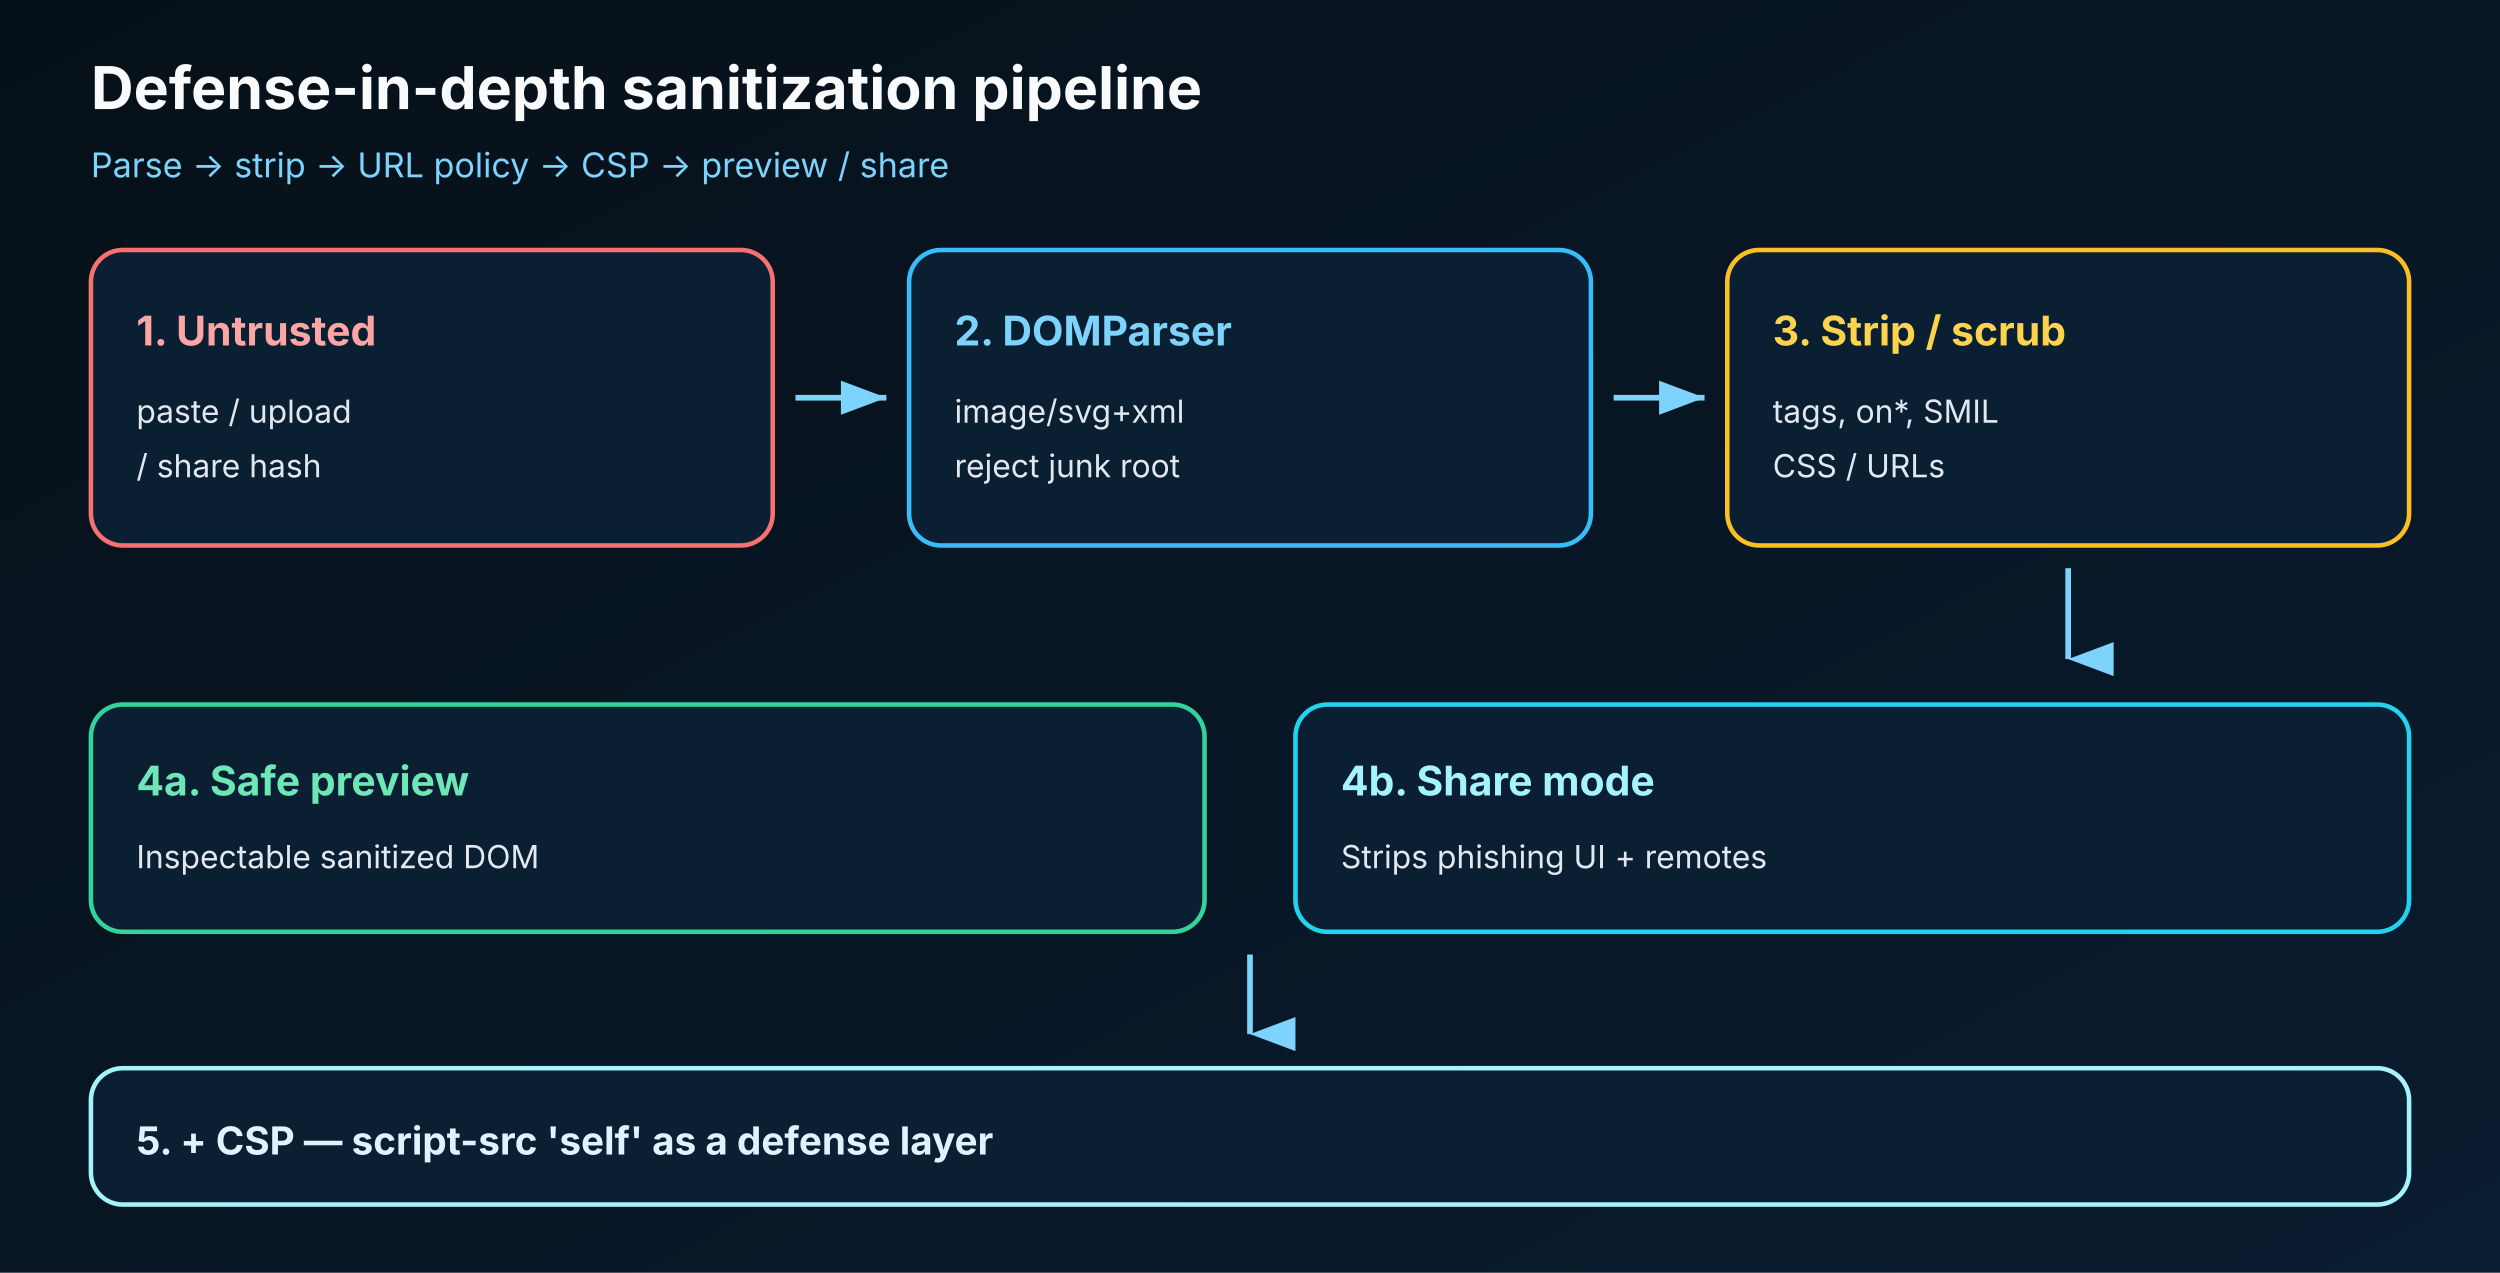
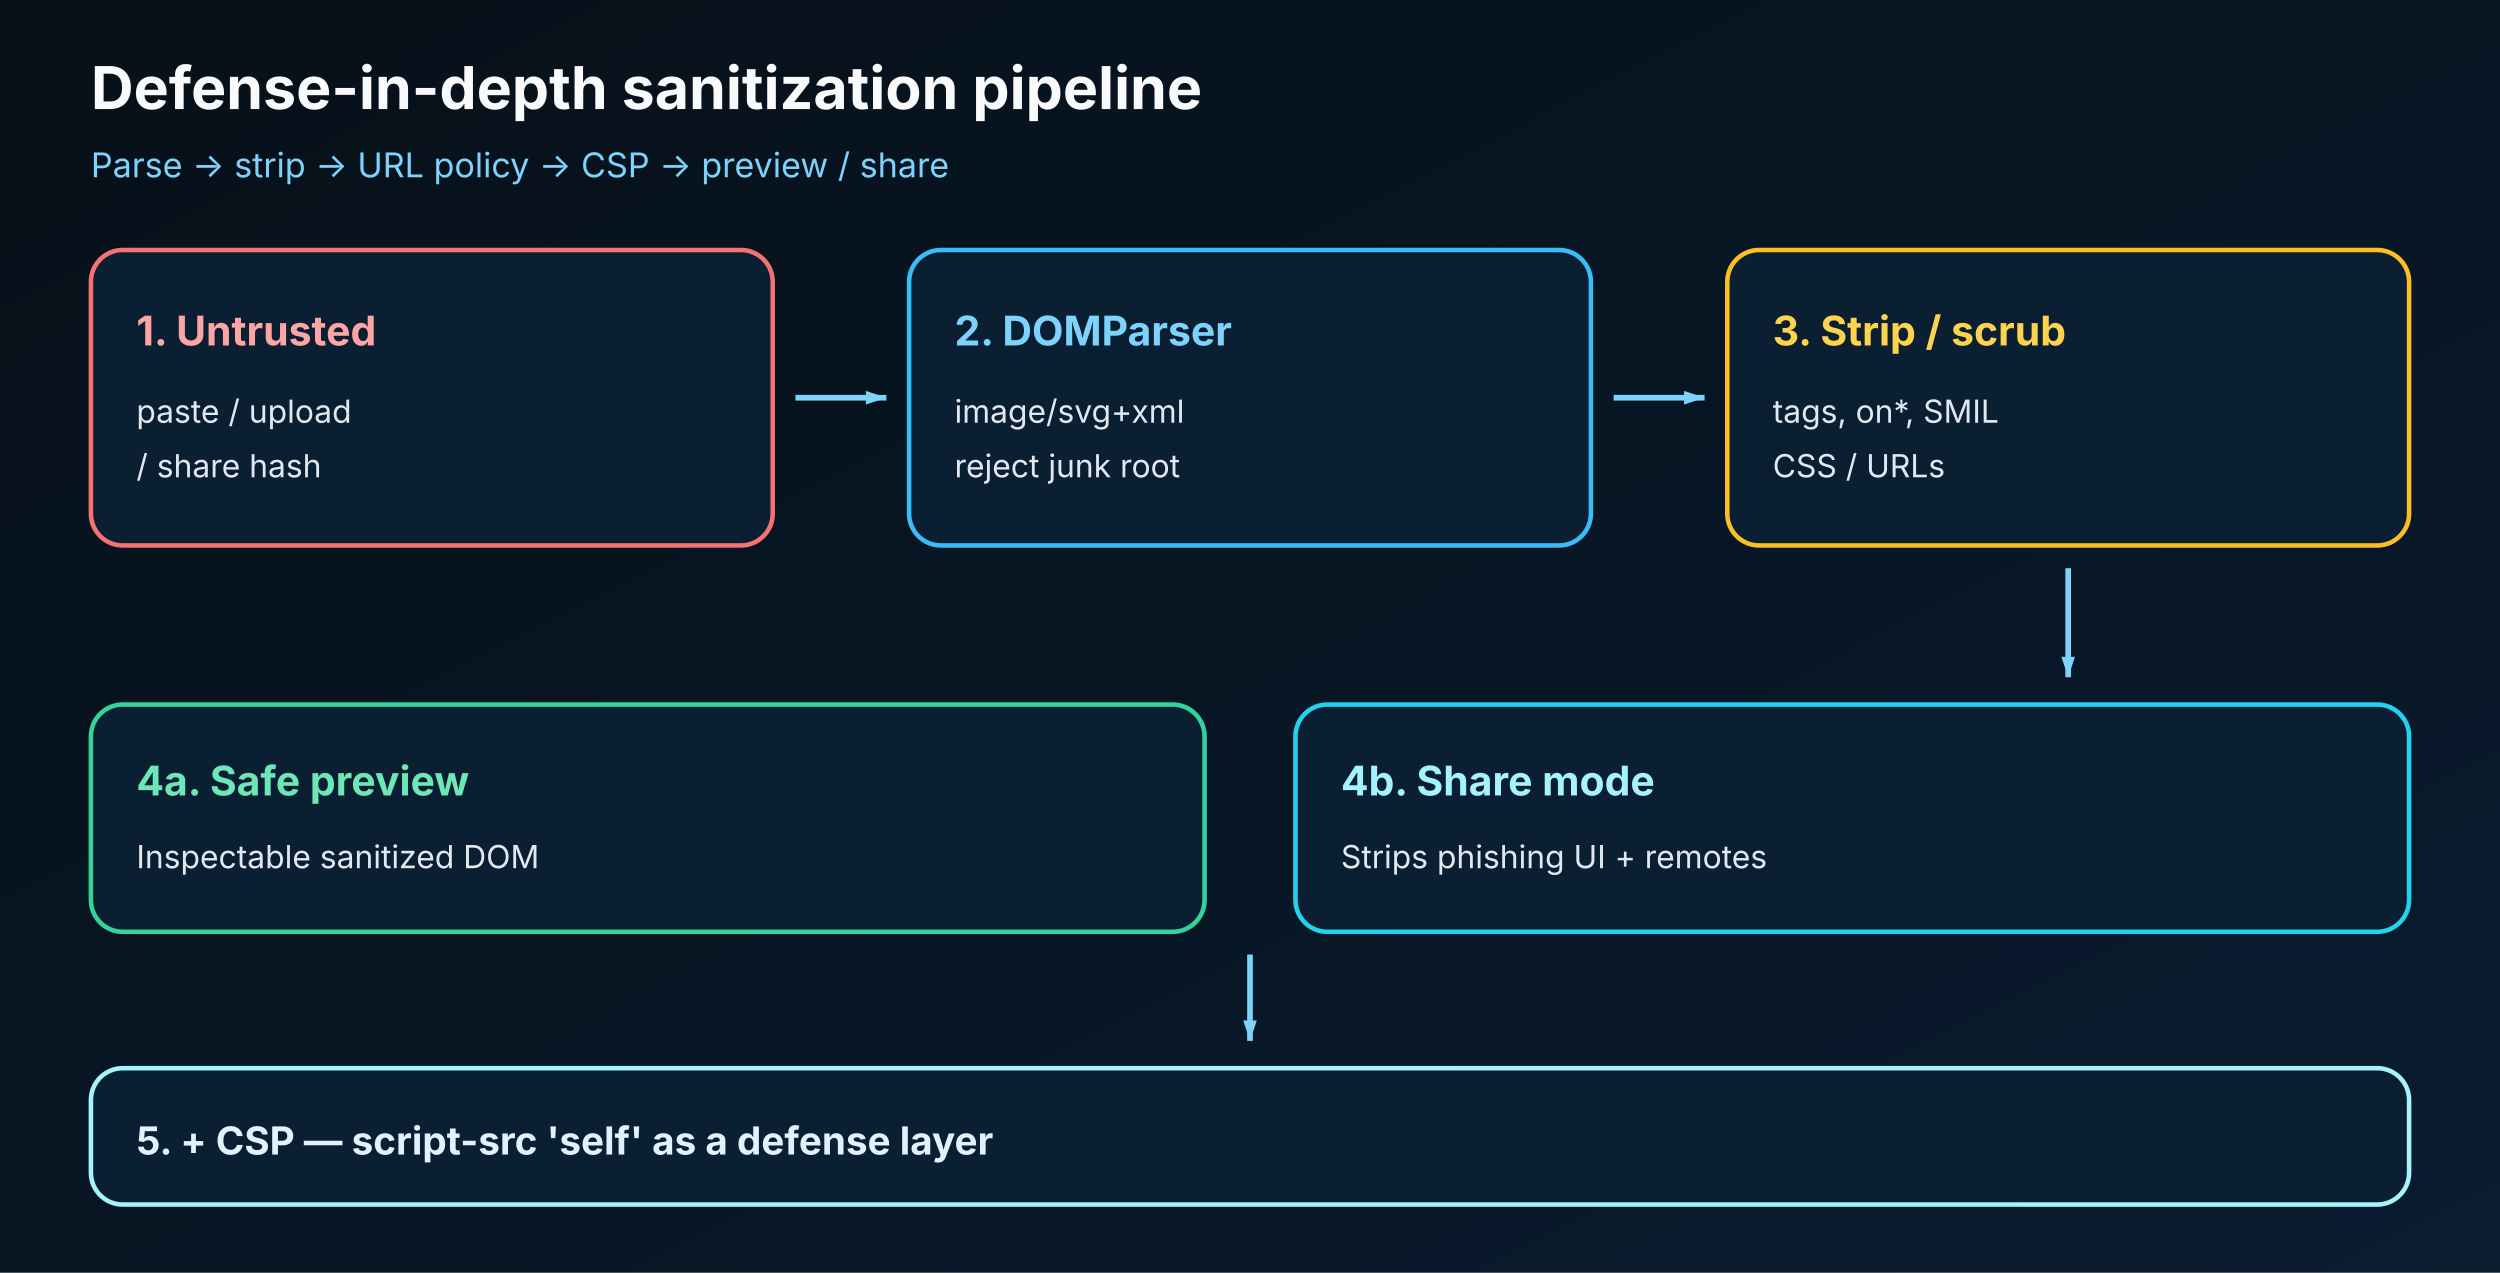
<svg xmlns="http://www.w3.org/2000/svg" viewBox="0 0 1100 560" width="1100" height="560" role="img" aria-labelledby="title desc">
  <defs>
    <linearGradient id="bg2" x1="0" y1="0" x2="1" y2="1">
      <stop offset="0%" stop-color="#061018" />
      <stop offset="100%" stop-color="#0A1C30" />
    </linearGradient>
-     <marker id="arrowR" markerWidth="10" markerHeight="10" refX="8" refY="3" orient="auto">
-       <path d="M0,0 L8,3 L0,6 Z" fill="#7DD3FC" />
-     </marker>
-     <marker id="arrowD" markerWidth="10" markerHeight="10" refX="3" refY="8" orient="auto">
-       <path d="M0,0 L3,8 L6,0 Z" fill="#7DD3FC" />
+     <marker id="arrow" markerWidth="10" markerHeight="10" refX="9" refY="3" orient="auto" markerUnits="userSpaceOnUse">
+       <path d="M0,0 L9,3 L0,6 Z" fill="#7DD3FC" />
    </marker>
  </defs>
  <rect width="1100" height="560" fill="url(#bg2)" />
  <text x="40" y="48" fill="#F8FAFC" font-family="system-ui, -apple-system, Segoe UI, sans-serif" font-size="26" font-weight="700">Defense-in-depth sanitization pipeline</text>
  <text x="40" y="78" fill="#7DD3FC" font-family="system-ui, -apple-system, Segoe UI, sans-serif" font-size="15">Parse → strip → URL policy → CSP → preview / share</text>
  <g font-family="system-ui, -apple-system, Segoe UI, sans-serif">
    <rect x="40" y="110" width="300" height="130" rx="14" fill="#0B1F33" stroke="#F87171" stroke-width="2" />
    <text x="60" y="152" fill="#FCA5A5" font-size="18" font-weight="700">1. Untrusted</text>
    <text x="60" y="186" fill="#E2E8F0" font-size="14">paste / upload</text>
    <text x="60" y="210" fill="#E2E8F0" font-size="14">/ share hash</text>
-     <line x1="350" y1="175" x2="390" y2="175" stroke="#7DD3FC" stroke-width="2.5" marker-end="url(#arrowR)" />
+     <line x1="350" y1="175" x2="390" y2="175" stroke="#7DD3FC" stroke-width="2.5" marker-end="url(#arrow)" />
    <rect x="400" y="110" width="300" height="130" rx="14" fill="#0B1F33" stroke="#38BDF8" stroke-width="2" />
    <text x="420" y="152" fill="#7DD3FC" font-size="18" font-weight="700">2. DOMParser</text>
    <text x="420" y="186" fill="#E2E8F0" font-size="14">image/svg+xml</text>
    <text x="420" y="210" fill="#E2E8F0" font-size="14">reject junk root</text>
-     <line x1="710" y1="175" x2="750" y2="175" stroke="#7DD3FC" stroke-width="2.5" marker-end="url(#arrowR)" />
+     <line x1="710" y1="175" x2="750" y2="175" stroke="#7DD3FC" stroke-width="2.5" marker-end="url(#arrow)" />
    <rect x="760" y="110" width="300" height="130" rx="14" fill="#0B1F33" stroke="#FBBF24" stroke-width="2" />
    <text x="780" y="152" fill="#FCD34D" font-size="18" font-weight="700">3. Strip / scrub</text>
    <text x="780" y="186" fill="#E2E8F0" font-size="14">tags, on*, SMIL</text>
    <text x="780" y="210" fill="#E2E8F0" font-size="14">CSS / URLs</text>
-     <line x1="910" y1="250" x2="910" y2="290" stroke="#7DD3FC" stroke-width="2.5" marker-end="url(#arrowD)" />
+     <line x1="910" y1="250" x2="910" y2="298" stroke="#7DD3FC" stroke-width="2.5" marker-end="url(#arrow)" />
    <rect x="40" y="310" width="490" height="100" rx="14" fill="#0B1F33" stroke="#34D399" stroke-width="2" />
    <text x="60" y="350" fill="#6EE7B7" font-size="18" font-weight="700">4a. Safe preview</text>
    <text x="60" y="382" fill="#E2E8F0" font-size="14">Inspectable sanitized DOM</text>
    <rect x="570" y="310" width="490" height="100" rx="14" fill="#0B1F33" stroke="#22D3EE" stroke-width="2" />
    <text x="590" y="350" fill="#A5F3FC" font-size="18" font-weight="700">4b. Share mode</text>
    <text x="590" y="382" fill="#E2E8F0" font-size="14">Strips phishing UI + remotes</text>
-     <line x1="550" y1="420" x2="550" y2="455" stroke="#7DD3FC" stroke-width="2.5" marker-end="url(#arrowD)" />
+     <line x1="550" y1="420" x2="550" y2="458" stroke="#7DD3FC" stroke-width="2.5" marker-end="url(#arrow)" />
    <rect x="40" y="470" width="1020" height="60" rx="14" fill="#0B1F33" stroke="#A5F3FC" stroke-width="2" />
    <text x="60" y="508" fill="#E0F2FE" font-size="17" font-weight="700">5. + CSP — script-src 'self' as a defense layer</text>
  </g>
</svg>
